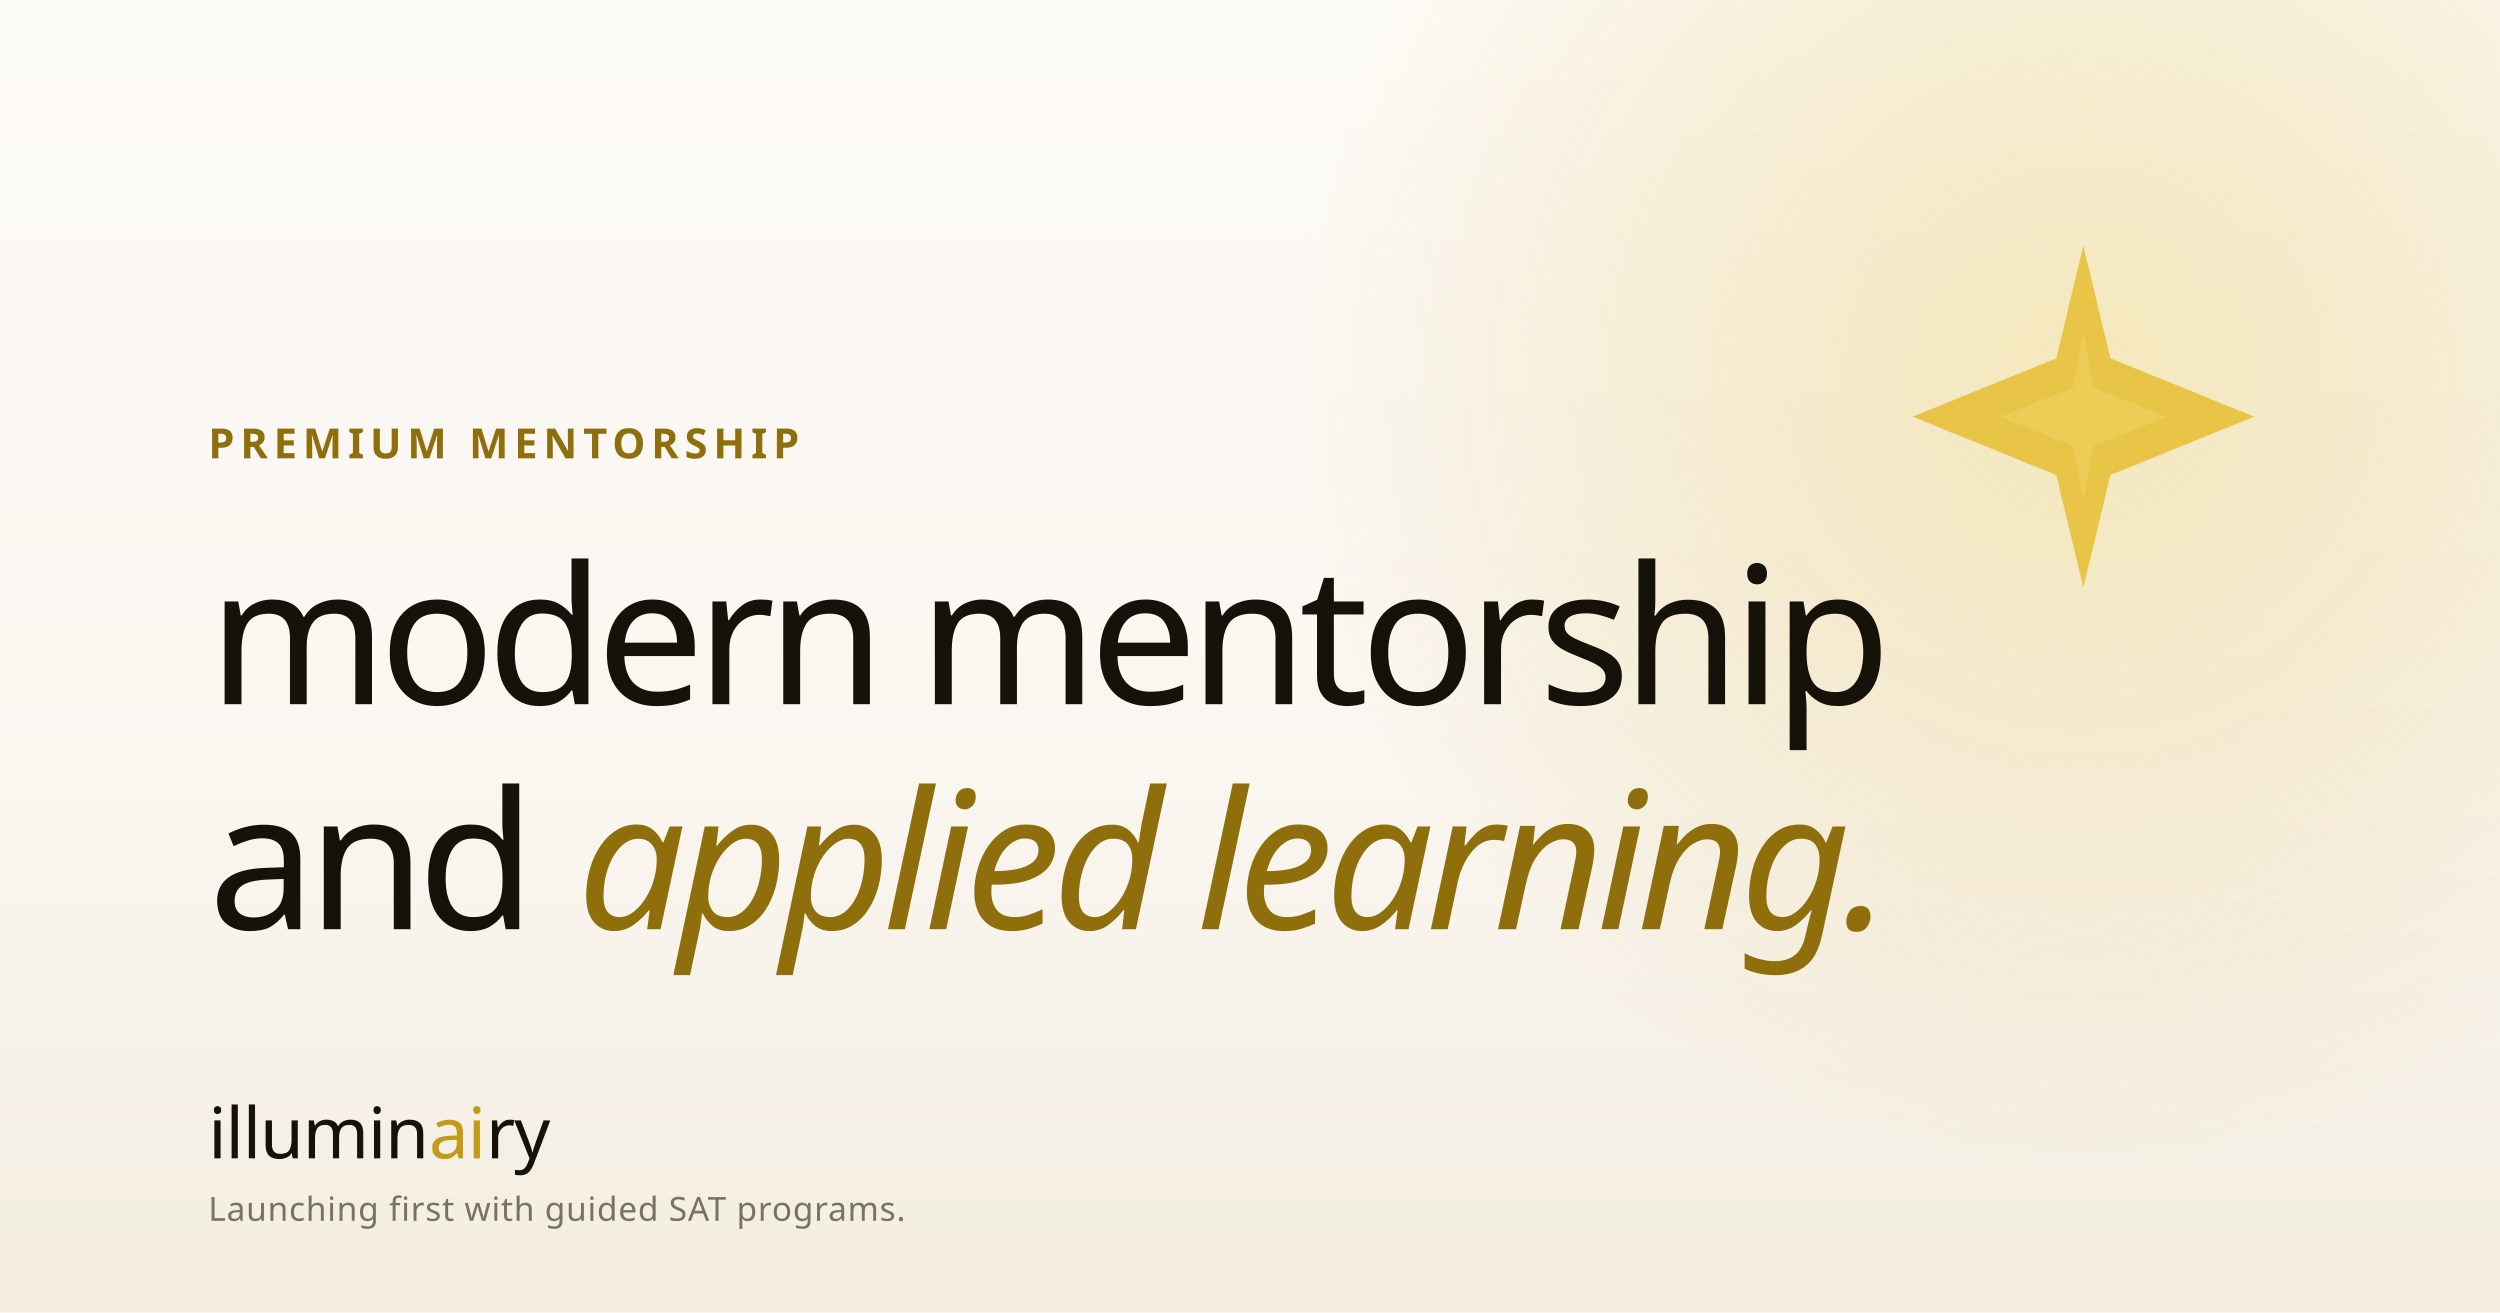
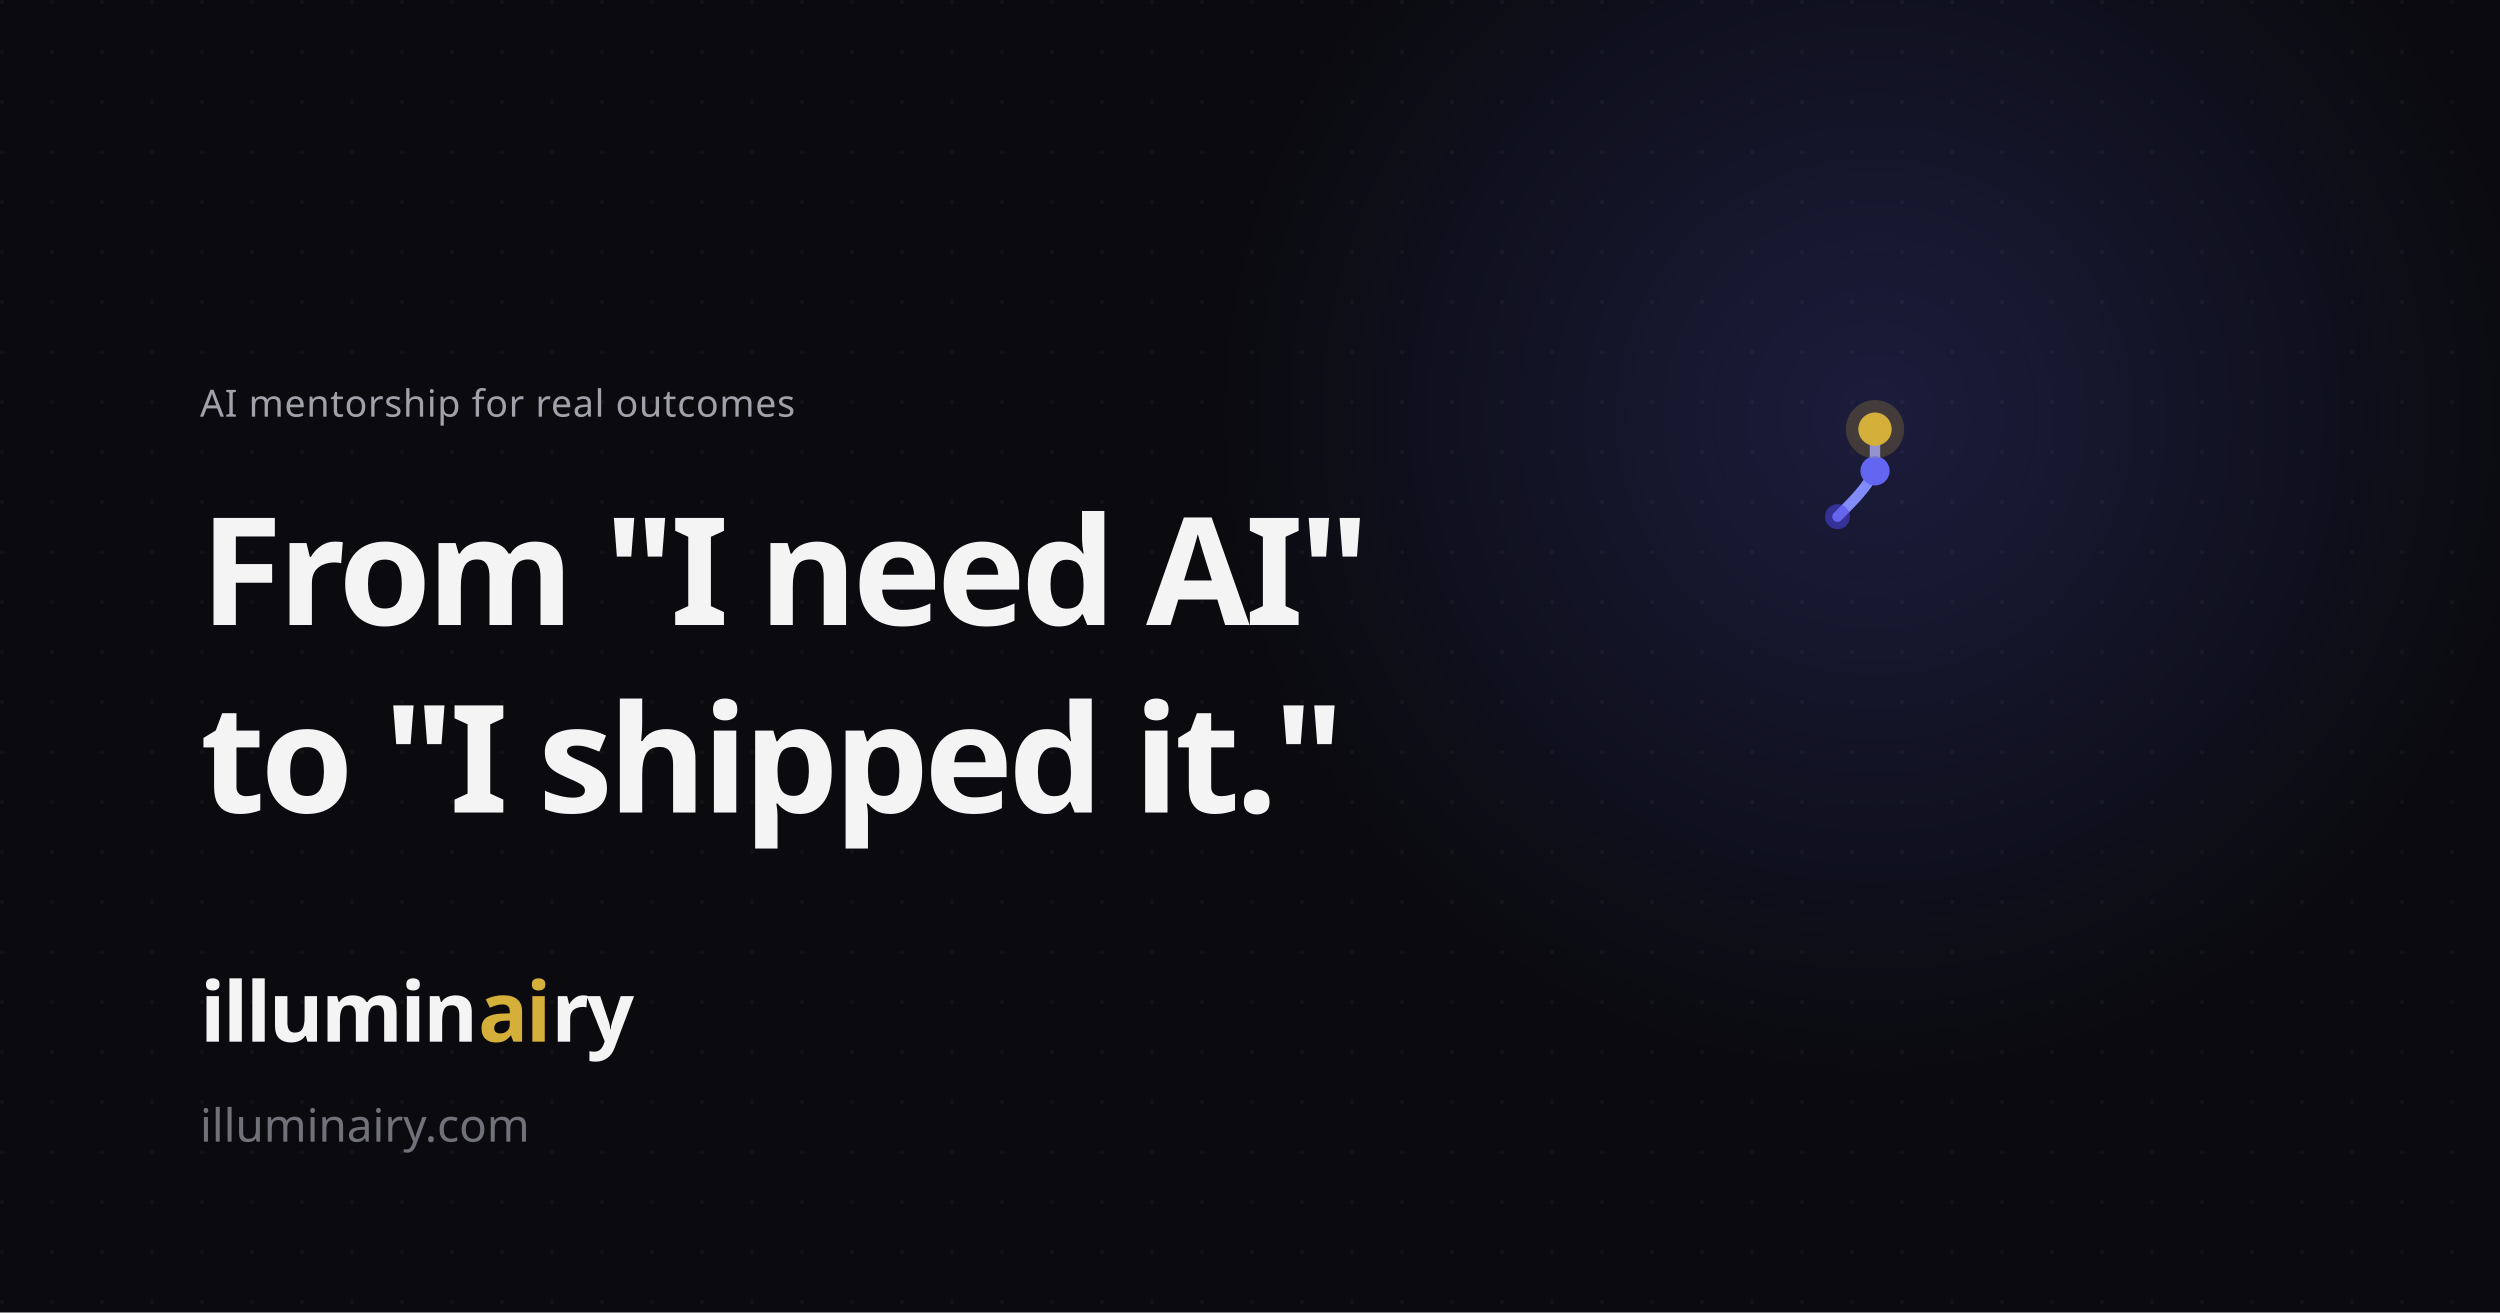
<svg xmlns="http://www.w3.org/2000/svg" width="1200" height="630" viewBox="0 0 1200 630" fill="none">
  <defs>
-     <linearGradient id="ivory" x1="0" y1="0" x2="0" y2="630" gradientUnits="userSpaceOnUse">
-       <stop offset="0" stop-color="#FDFBF7" />
-       <stop offset="0.6" stop-color="#FAF6F0" />
-       <stop offset="1" stop-color="#F3EDE0" />
-     </linearGradient>
-     <radialGradient id="goldGlow" cx="1000" cy="180" r="380" gradientUnits="userSpaceOnUse">
-       <stop offset="0" stop-color="#E8C547" stop-opacity="0.32" />
-       <stop offset="1" stop-color="#C49A18" stop-opacity="0" />
+     <pattern id="grid" width="24" height="24" patternUnits="userSpaceOnUse">
+       <circle cx="1" cy="1" r="1" fill="#27272A" fill-opacity="0.9" />
+     </pattern>
+     <radialGradient id="glow" cx="900" cy="200" r="320" gradientUnits="userSpaceOnUse">
+       <stop offset="0" stop-color="#6366F1" stop-opacity="0.2" />
+       <stop offset="1" stop-color="#6366F1" stop-opacity="0" />
    </radialGradient>
-     <linearGradient id="star" x1="1000" y1="120" x2="1000" y2="280" gradientUnits="userSpaceOnUse">
-       <stop offset="0" stop-color="#E8C547" />
-       <stop offset="0.5" stop-color="#C49A18" />
-       <stop offset="1" stop-color="#8F6E0C" />
-     </linearGradient>
  </defs>
-   <rect width="1200" height="630" fill="url(#ivory)" />
-   <circle cx="1000" cy="180" r="380" fill="url(#goldGlow)" />
-   <g transform="translate(1000 200)">
-     <path d="M0 -82 L13 -28 L82 0 L13 28 L0 82 L-13 28 L-82 0 L-13 -28 Z" fill="url(#star)" />
-     <path d="M0 -40 L5 -14 L40 0 L5 14 L0 40 L-5 14 L-40 0 L-5 -14 Z" fill="#F8DC79" fill-opacity="0.30" />
+   <rect width="1200" height="630" fill="#0A0A0F" />
+   <rect width="1200" height="630" fill="url(#grid)" opacity="0.35" />
+   <circle cx="900" cy="200" r="320" fill="url(#glow)" />
+   <g transform="translate(900 210)">
+     <path d="M-18 38 C-10 30 -4 24 0 16" stroke="#818CF8" stroke-width="5" stroke-linecap="round" />
+     <path d="M0 16 V2" stroke="#818CF8" stroke-width="5" stroke-linecap="round" />
+     <circle cx="-18" cy="38" r="6" fill="#4F46E5" fill-opacity="0.55" />
+     <circle cx="0" cy="16" r="7" fill="#6366F1" />
+     <circle cx="0" cy="-4" r="14" fill="#D4AF3A" fill-opacity="0.22" />
+     <circle cx="0" cy="-4" r="8" fill="#D4AF3A" />
  </g>
-   <text x="100" y="220" fill="#8F6E0C" font-family="Plus Jakarta Sans, ui-sans-serif, system-ui" font-size="20" font-weight="700" letter-spacing="2.8" text-transform="uppercase">PREMIUM MENTORSHIP</text>
-   <text x="100" y="338" fill="#16120A" font-family="Plus Jakarta Sans, ui-sans-serif, system-ui" font-size="92" font-weight="200" letter-spacing="-4">modern mentorship</text>
-   <text x="100" y="446" fill="#16120A" font-family="Plus Jakarta Sans, ui-sans-serif, system-ui" font-size="92" font-weight="200" letter-spacing="-4">and <tspan fill="#8F6E0C" font-style="italic" font-weight="300">applied learning.</tspan>
+   <text x="96" y="200" fill="#A1A1AA" font-family="Plus Jakarta Sans, ui-sans-serif, system-ui, sans-serif" font-size="18" font-weight="500" letter-spacing="0.02em">
+     AI mentorship for real outcomes
  </text>
-   <text x="100" y="556" fill="#16120A" font-family="Plus Jakarta Sans, ui-sans-serif, system-ui" font-size="34" font-weight="500" letter-spacing="-0.5">illumin<tspan fill="#C49A18">ai</tspan>ry</text>
-   <text x="100" y="586" fill="#7A7160" font-family="Plus Jakarta Sans, ui-sans-serif, system-ui" font-size="16" font-weight="500" letter-spacing="0.4">Launching first with guided SAT programs.</text>
+   <text x="96" y="300" fill="#F4F4F5" font-family="Plus Jakarta Sans, ui-sans-serif, system-ui, sans-serif" font-size="72" font-weight="700" letter-spacing="-0.03em">
+     From "I need AI"
+   </text>
+   <text x="96" y="390" fill="#F4F4F5" font-family="Plus Jakarta Sans, ui-sans-serif, system-ui, sans-serif" font-size="72" font-weight="700" letter-spacing="-0.03em">
+     to "I shipped it."
+   </text>
+   <text x="96" y="500" fill="#F4F4F5" font-family="Plus Jakarta Sans, ui-sans-serif, system-ui, sans-serif" font-size="40" font-weight="600" letter-spacing="-0.03em">
+     illumin<tspan fill="#D4AF3A">ai</tspan>ry
+   </text>
+   <text x="96" y="548" fill="#71717A" font-family="Plus Jakarta Sans, ui-sans-serif, system-ui, sans-serif" font-size="22" font-weight="500">
+     illuminairy.com
+   </text>
</svg>
